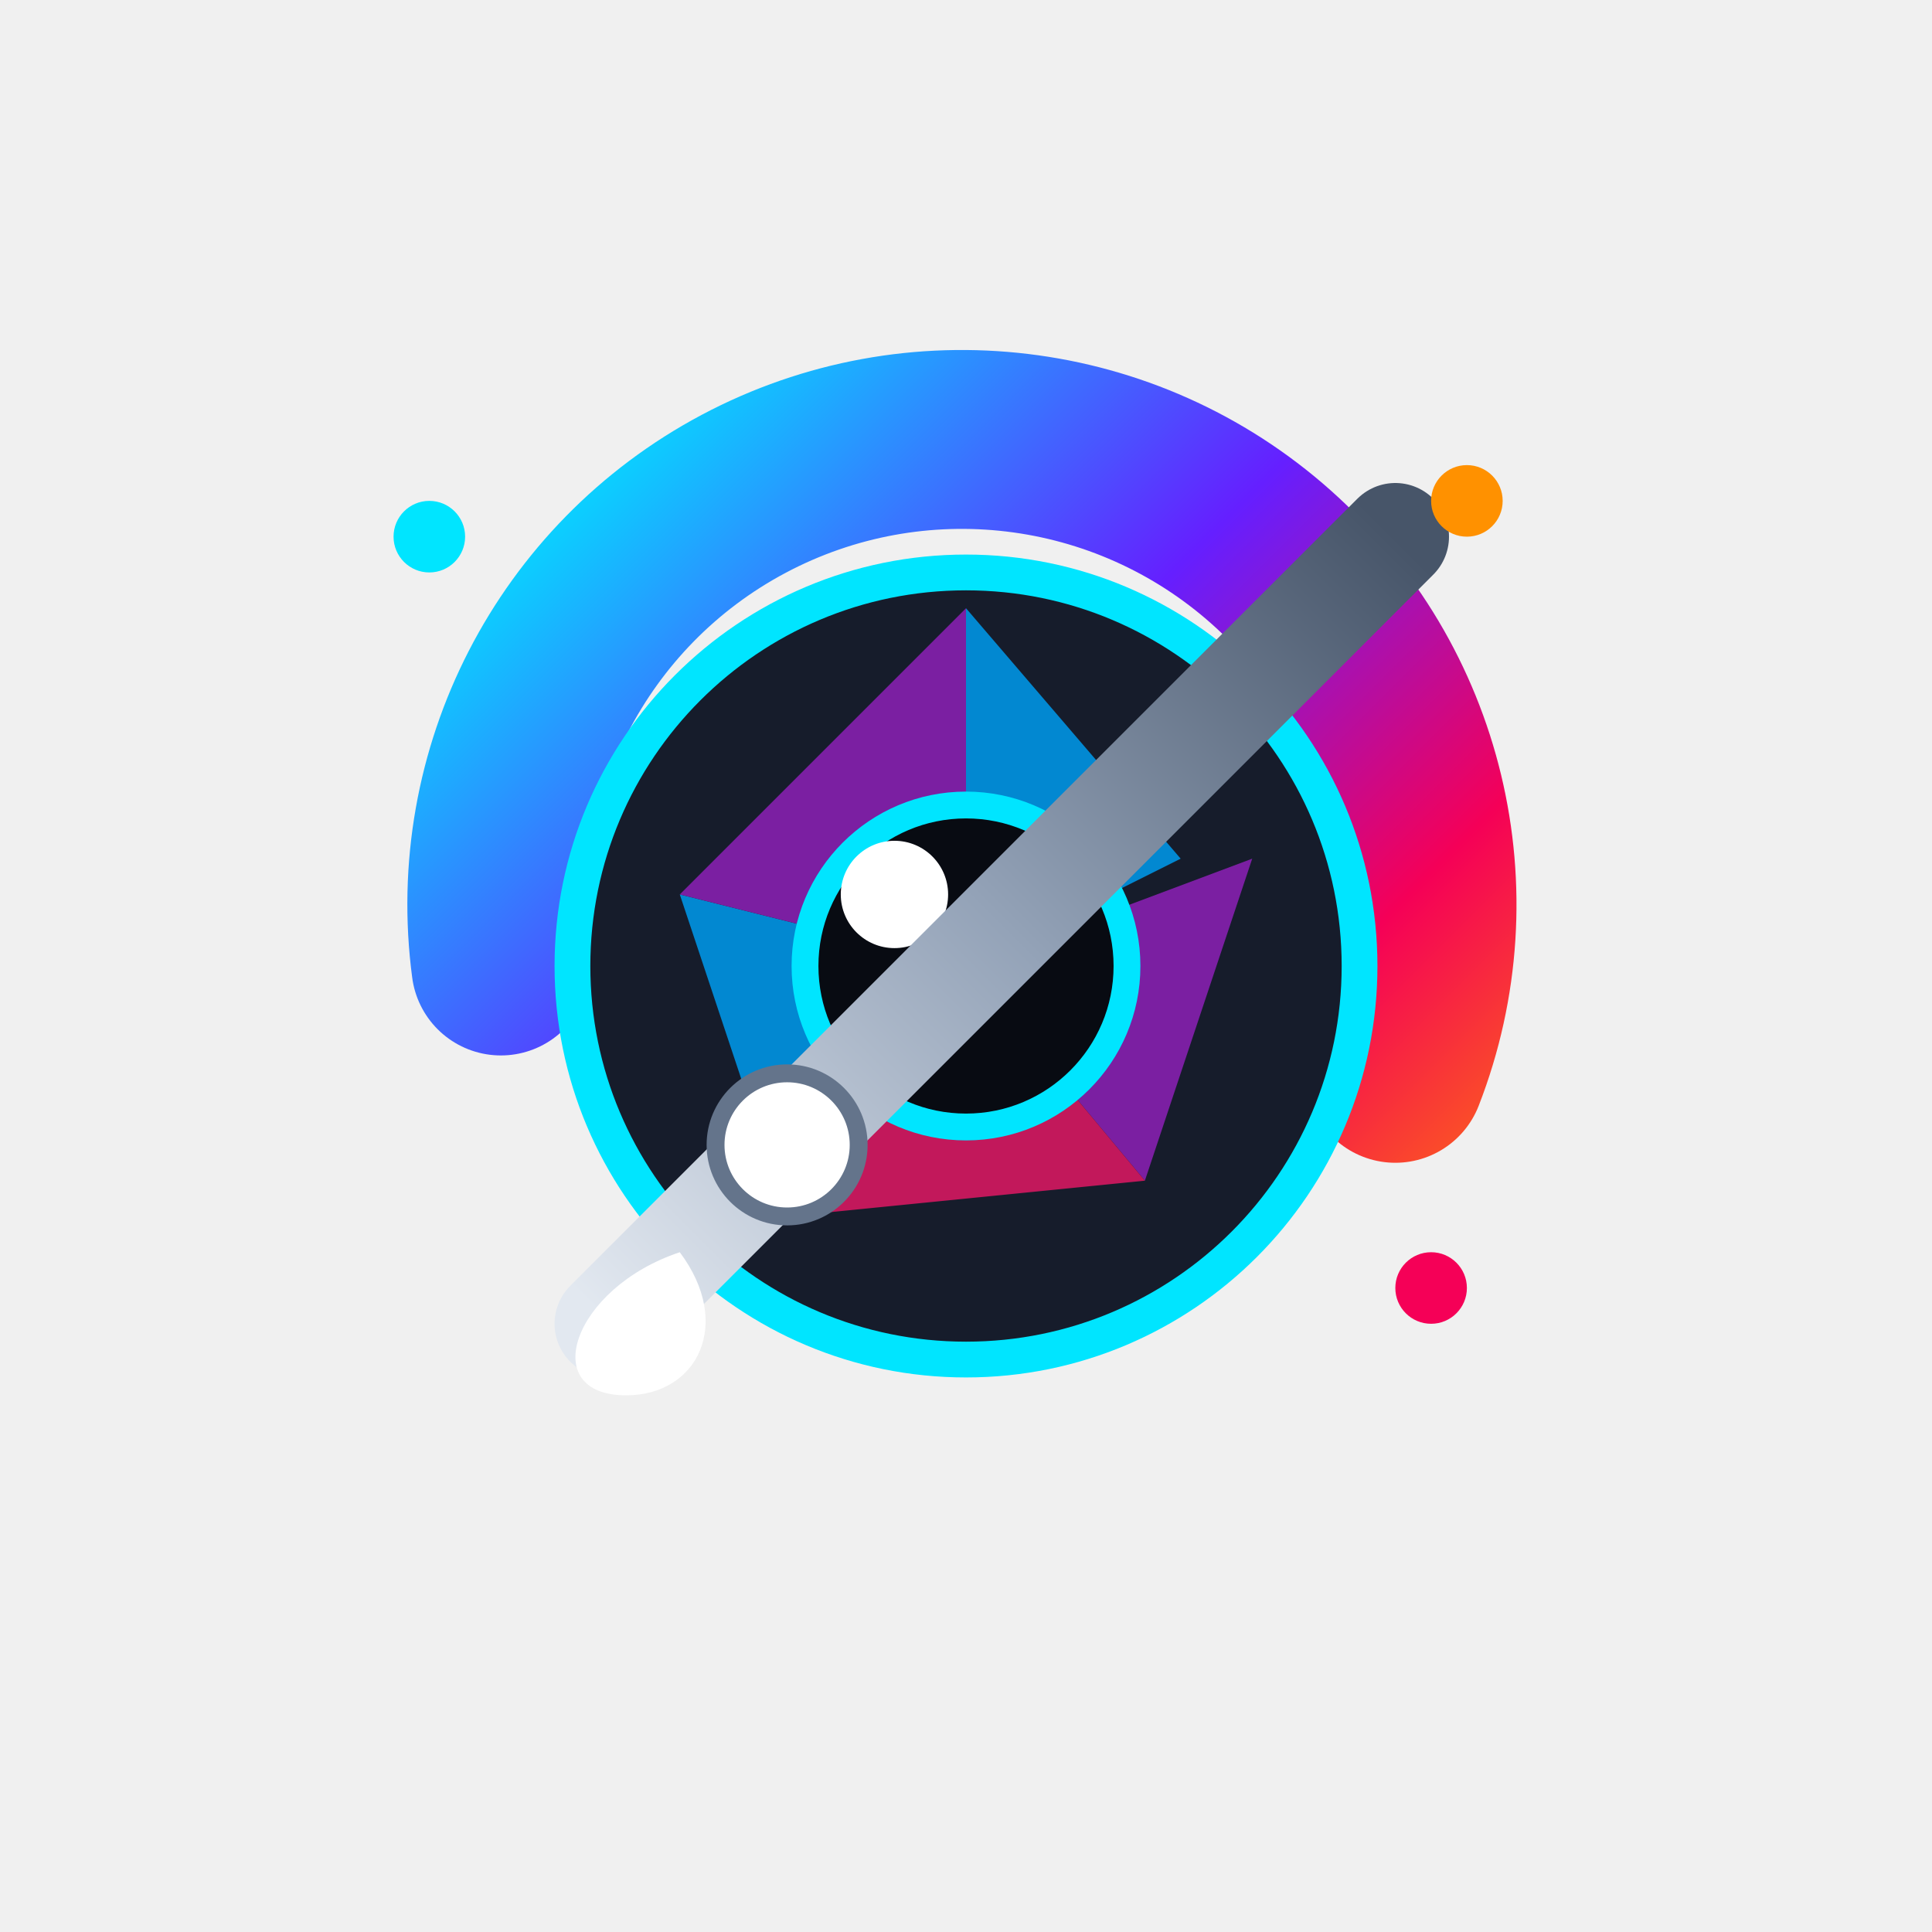
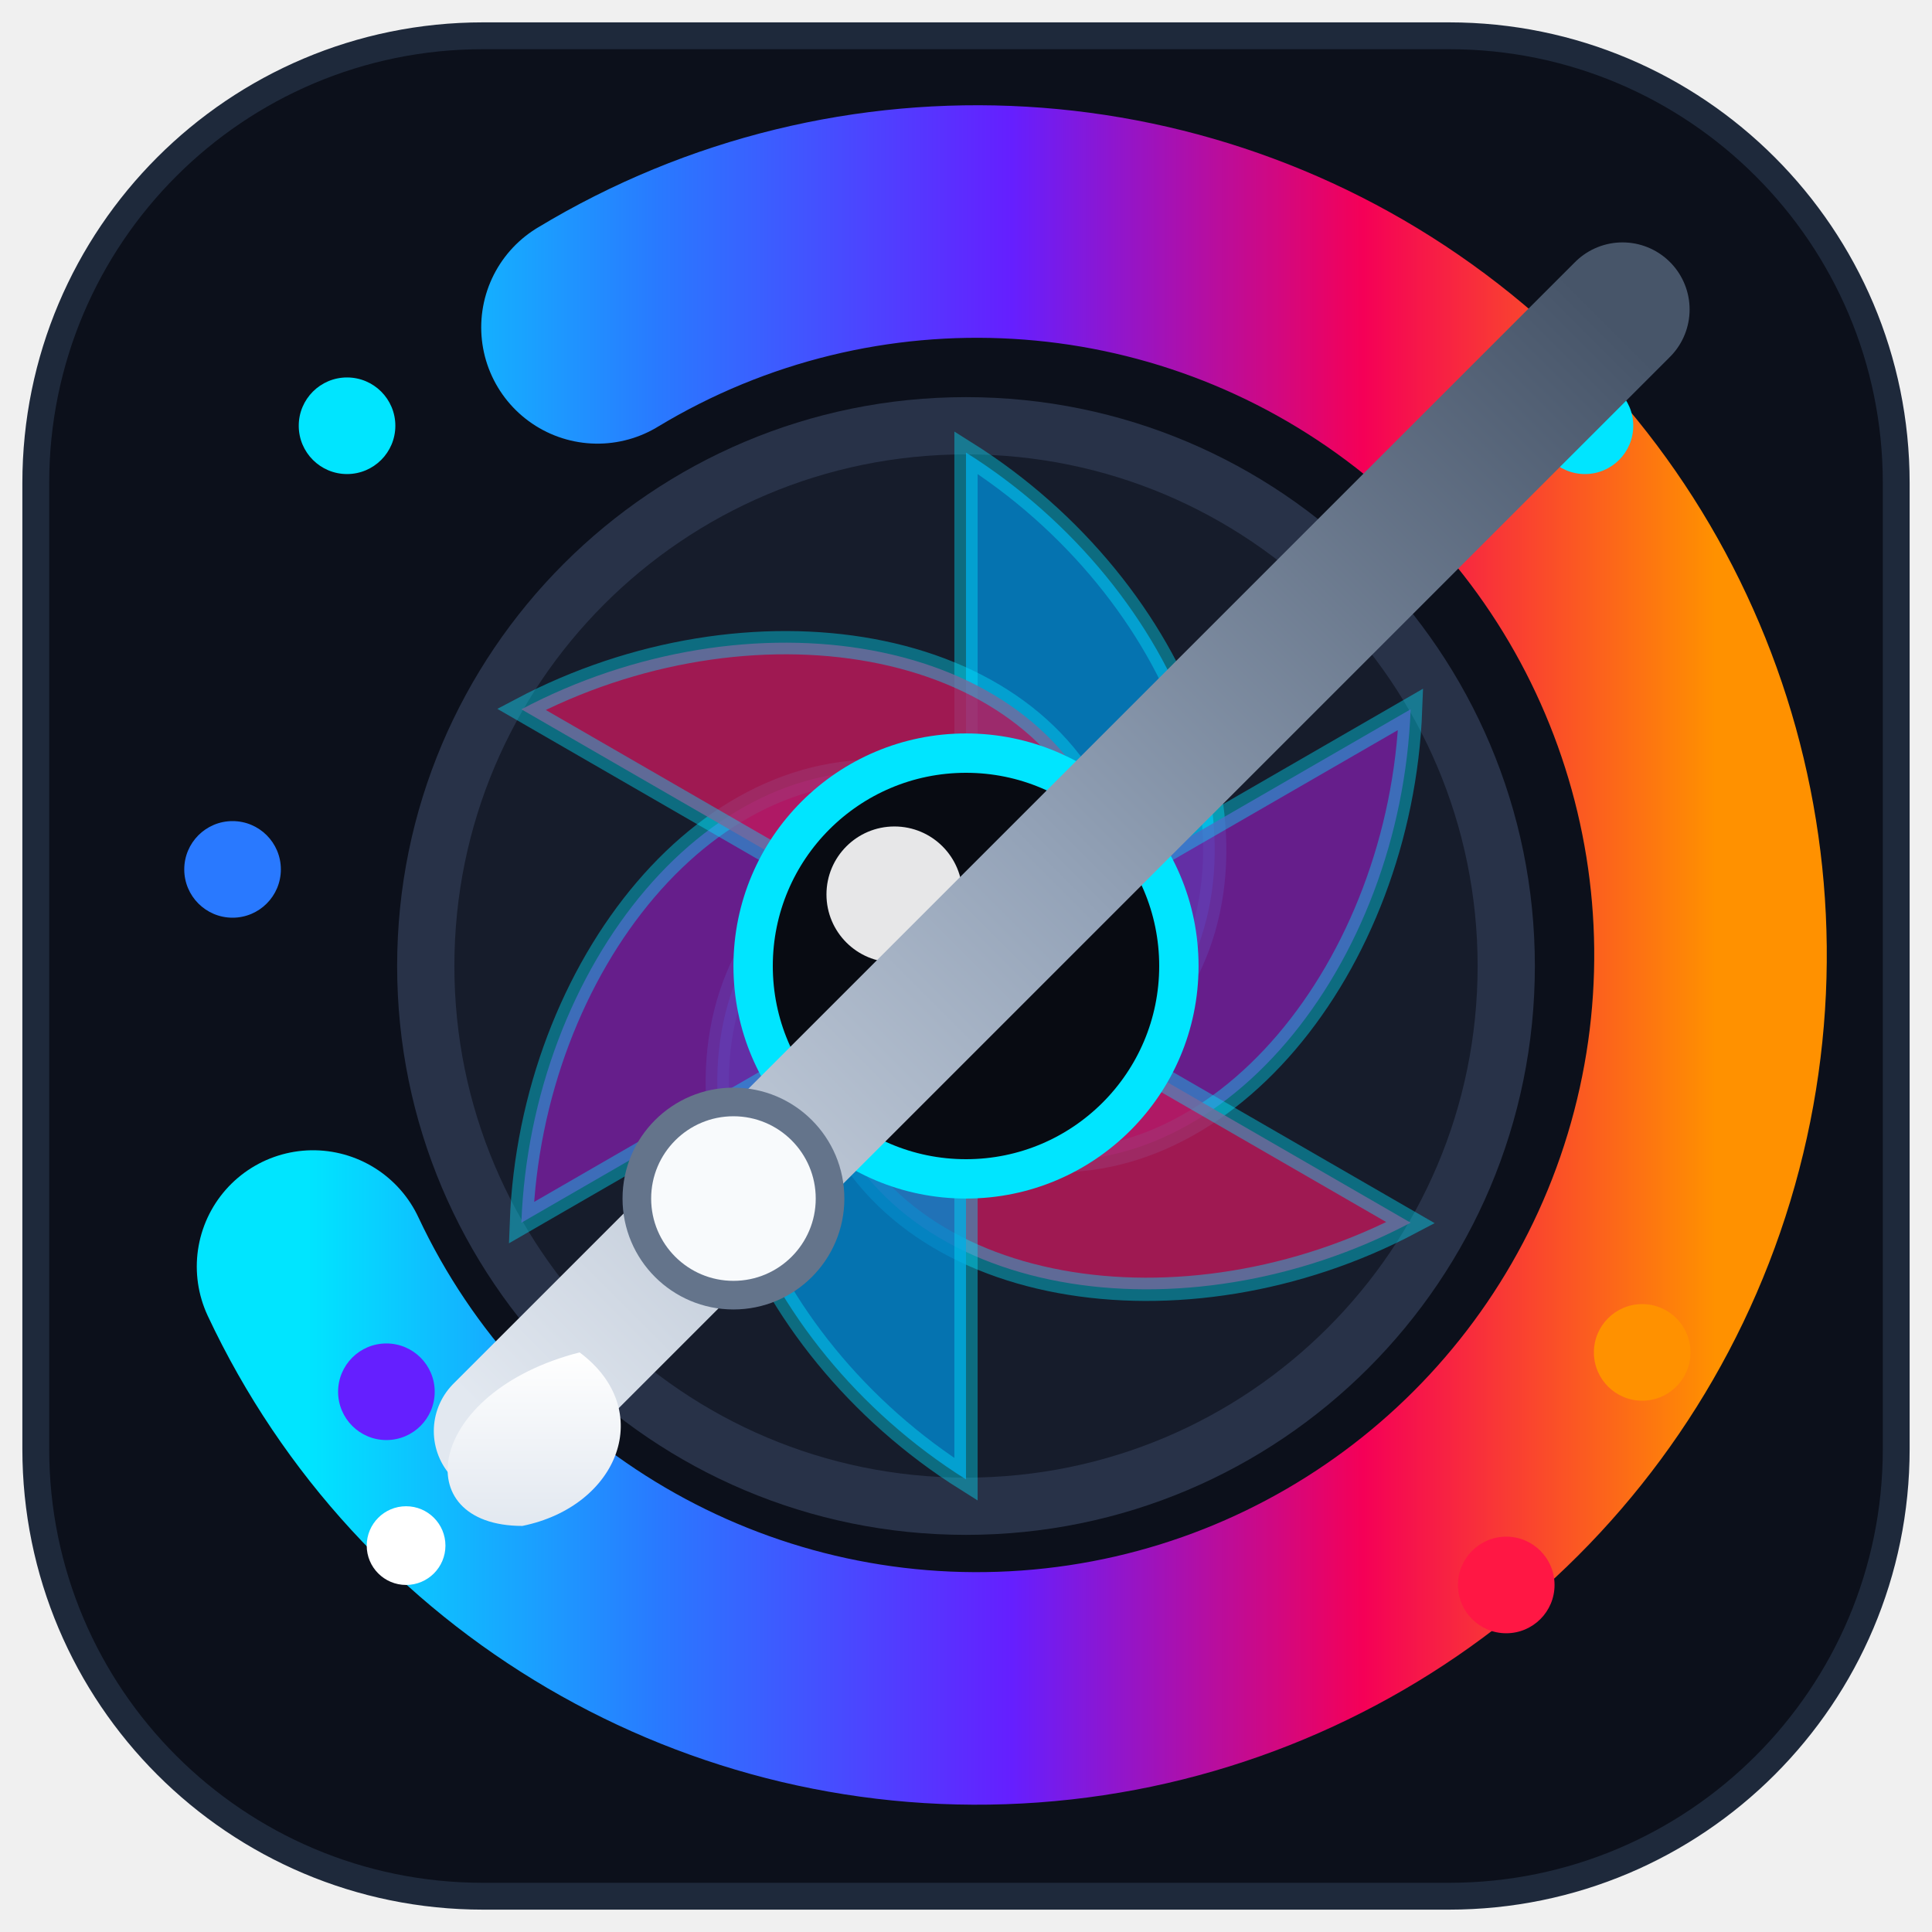
<svg xmlns="http://www.w3.org/2000/svg" viewBox="0 0 108 108" width="108" height="108">
  <defs>
-     <linearGradient id="rainbowSwirl" x1="28" y1="28" x2="80" y2="80" gradientUnits="userSpaceOnUse">
-       <stop offset="0.0" stop-color="#00E5FF" />
-       <stop offset="0.4" stop-color="#651FFF" />
-       <stop offset="0.7" stop-color="#F50057" />
-       <stop offset="1.0" stop-color="#FF9100" />
+     <linearGradient id="rainbow1" x1="0%" y1="0%" x2="100%" y2="0%">
+       <stop offset="0%" stop-color="#00E5FF" />
+       <stop offset="25%" stop-color="#2979FF" />
+       <stop offset="50%" stop-color="#651FFF" />
+       <stop offset="75%" stop-color="#F50057" />
+       <stop offset="100%" stop-color="#FF9100" />
    </linearGradient>
-     <linearGradient id="brushHandle" x1="34" y1="74" x2="78" y2="30" gradientUnits="userSpaceOnUse">
-       <stop offset="0.0" stop-color="#E2E8F0" />
-       <stop offset="0.5" stop-color="#94A3B8" />
-       <stop offset="1.0" stop-color="#475569" />
+     <linearGradient id="brushHandle" x1="28" y1="80" x2="90" y2="18" gradientUnits="userSpaceOnUse">
+       <stop offset="0%" stop-color="#E2E8F0" />
+       <stop offset="50%" stop-color="#94A3B8" />
+       <stop offset="100%" stop-color="#475569" />
+     </linearGradient>
+     <linearGradient id="bristleGrad" x1="0%" y1="0%" x2="0%" y2="100%">
+       <stop offset="0%" stop-color="#FFFFFF" />
+       <stop offset="100%" stop-color="#E2E8F0" />
    </linearGradient>
  </defs>
-   <path d="M28,54 A26,26 0 1,1 78,60" fill="none" stroke="url(#rainbowSwirl)" stroke-width="10" stroke-linecap="round" />
-   <circle cx="54" cy="54" r="22" fill="#161C2B" stroke="#00E5FF" stroke-width="2" />
-   <path d="M54,34 L66,48 L54,54 Z" fill="#0288D1" />
-   <path d="M70,48 L64,66 L54,54 Z" fill="#7B1FA2" />
-   <path d="M64,66 L44,68 L54,54 Z" fill="#C2185B" />
-   <path d="M44,68 L38,50 L54,54 Z" fill="#0288D1" />
-   <path d="M38,50 L54,34 L54,54 Z" fill="#7B1FA2" />
-   <circle cx="54" cy="54" r="9" fill="#080B12" stroke="#00E5FF" stroke-width="1.5" />
-   <circle cx="50" cy="50" r="3" fill="#FFFFFF" />
-   <line x1="34" y1="74" x2="78" y2="30" stroke="url(#brushHandle)" stroke-width="6" stroke-linecap="round" />
-   <circle cx="44" cy="64" r="4" fill="#FFFFFF" stroke="#64748B" stroke-width="1" />
-   <path d="M38,70 C32,72 30,78 35,78 C39,78 41,74 38,70 Z" fill="#FFFFFF" />
-   <circle cx="24" cy="30" r="2" fill="#00E5FF" />
-   <circle cx="80" cy="72" r="2" fill="#F50057" />
-   <circle cx="82" cy="28" r="2" fill="#FF9100" />
+   <rect x="2" y="2" width="104" height="104" rx="25" fill="#0C101B" stroke="#1E293B" stroke-width="1.5" />
+   <path d="M 33.4 18.3 A 41 41 0 1 1 17.5 70.8" fill="none" stroke="url(#rainbow1)" stroke-width="13" stroke-linecap="round" />
+   <circle cx="19.4" cy="23.8" r="2.7" fill="#00E5FF" />
+   <circle cx="13.0" cy="48.6" r="2.7" fill="#2979FF" />
+   <circle cx="21.6" cy="77.8" r="2.7" fill="#651FFF" />
+   <circle cx="84.2" cy="88.6" r="2.7" fill="#FF1744" />
+   <circle cx="91.8" cy="75.6" r="2.7" fill="#FF9100" />
+   <circle cx="88.6" cy="23.8" r="2.7" fill="#00E5FF" />
+   <circle cx="54" cy="54" r="30.2" fill="#161C2B" stroke="#283248" stroke-width="3.2" />
+   <g transform="translate(54,54)">
+     <path d="M 0,-28.7 C 12.1,-21.1 18.1,-6.0 10.6,3.0 L 0,0 Z" fill="#0288D1" fill-opacity="0.8" stroke="#00E5FF" stroke-width="1.3" stroke-opacity="0.4" />
+     <path d="M 0,-28.7 C 12.1,-21.1 18.1,-6.0 10.6,3.0 L 0,0 Z" transform="rotate(60)" fill="#7B1FA2" fill-opacity="0.8" stroke="#00E5FF" stroke-width="1.3" stroke-opacity="0.4" />
+     <path d="M 0,-28.7 C 12.1,-21.1 18.1,-6.0 10.6,3.0 L 0,0 Z" transform="rotate(120)" fill="#C2185B" fill-opacity="0.8" stroke="#00E5FF" stroke-width="1.3" stroke-opacity="0.4" />
+     <path d="M 0,-28.7 C 12.1,-21.1 18.1,-6.0 10.6,3.0 L 0,0 Z" transform="rotate(180)" fill="#0288D1" fill-opacity="0.8" stroke="#00E5FF" stroke-width="1.3" stroke-opacity="0.4" />
+     <path d="M 0,-28.7 C 12.1,-21.1 18.1,-6.0 10.6,3.0 L 0,0 Z" transform="rotate(240)" fill="#7B1FA2" fill-opacity="0.8" stroke="#00E5FF" stroke-width="1.3" stroke-opacity="0.4" />
+     <path d="M 0,-28.7 C 12.1,-21.1 18.1,-6.0 10.6,3.0 L 0,0 Z" transform="rotate(300)" fill="#C2185B" fill-opacity="0.8" stroke="#00E5FF" stroke-width="1.3" stroke-opacity="0.4" />
+   </g>
+   <circle cx="54" cy="54" r="11.9" fill="#080B12" stroke="#00E5FF" stroke-width="2.2" />
+   <circle cx="50" cy="50" r="3.8" fill="#FFFFFF" fill-opacity="0.9" />
+   <line x1="28" y1="80" x2="90.7" y2="17.3" stroke="url(#brushHandle)" stroke-width="7.5" stroke-linecap="round" />
+   <circle cx="41.0" cy="67.0" r="5.4" fill="#F8FAFC" stroke="#64748B" stroke-width="1.6" />
+   <path d="M 32.4 75.6 C 23.8 77.8 22.7 85.3 29.2 85.3 C 34.6 84.2 36.7 78.8 32.4 75.6 Z" fill="url(#bristleGrad)" />
+   <circle cx="22.7" cy="86.4" r="2.2" fill="#FFFFFF" />
</svg>
